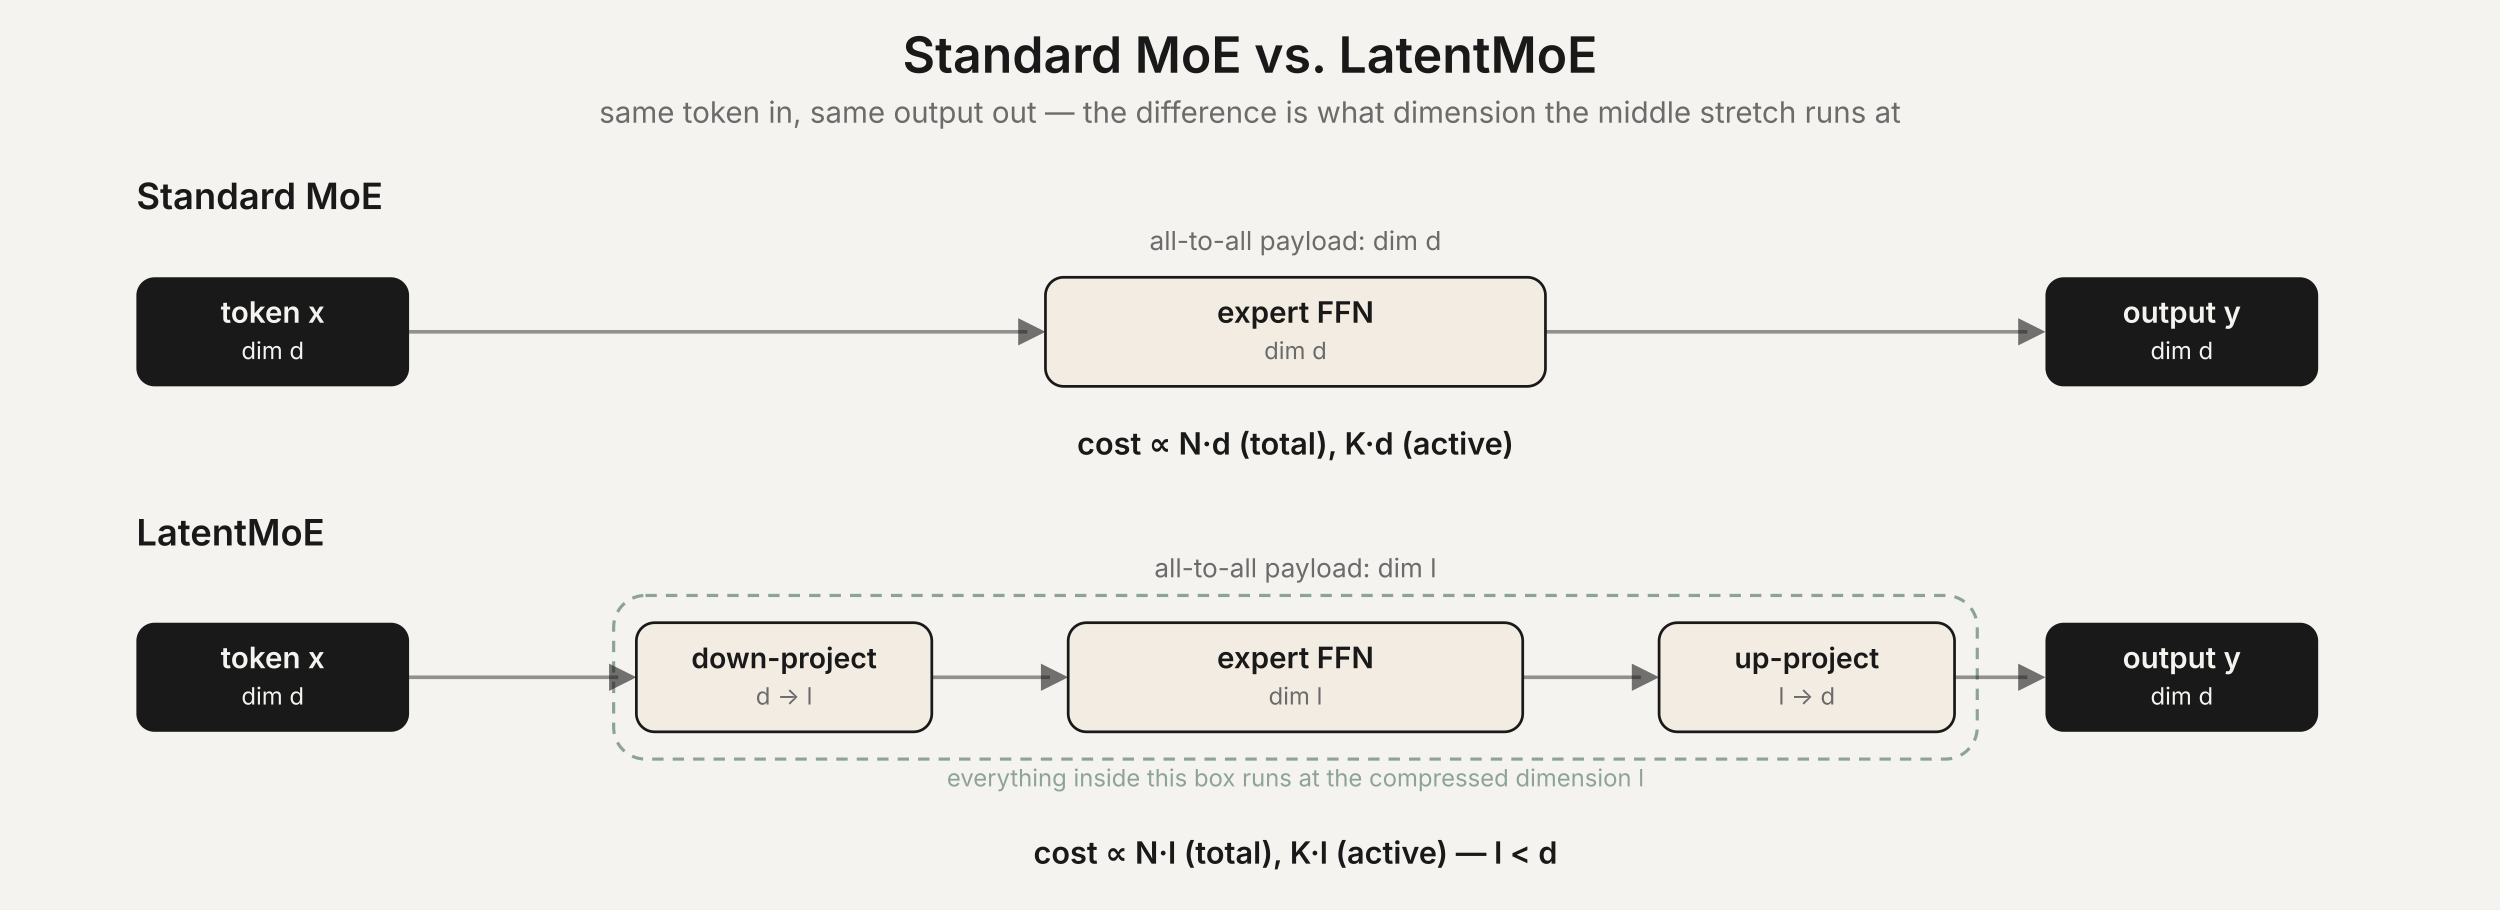
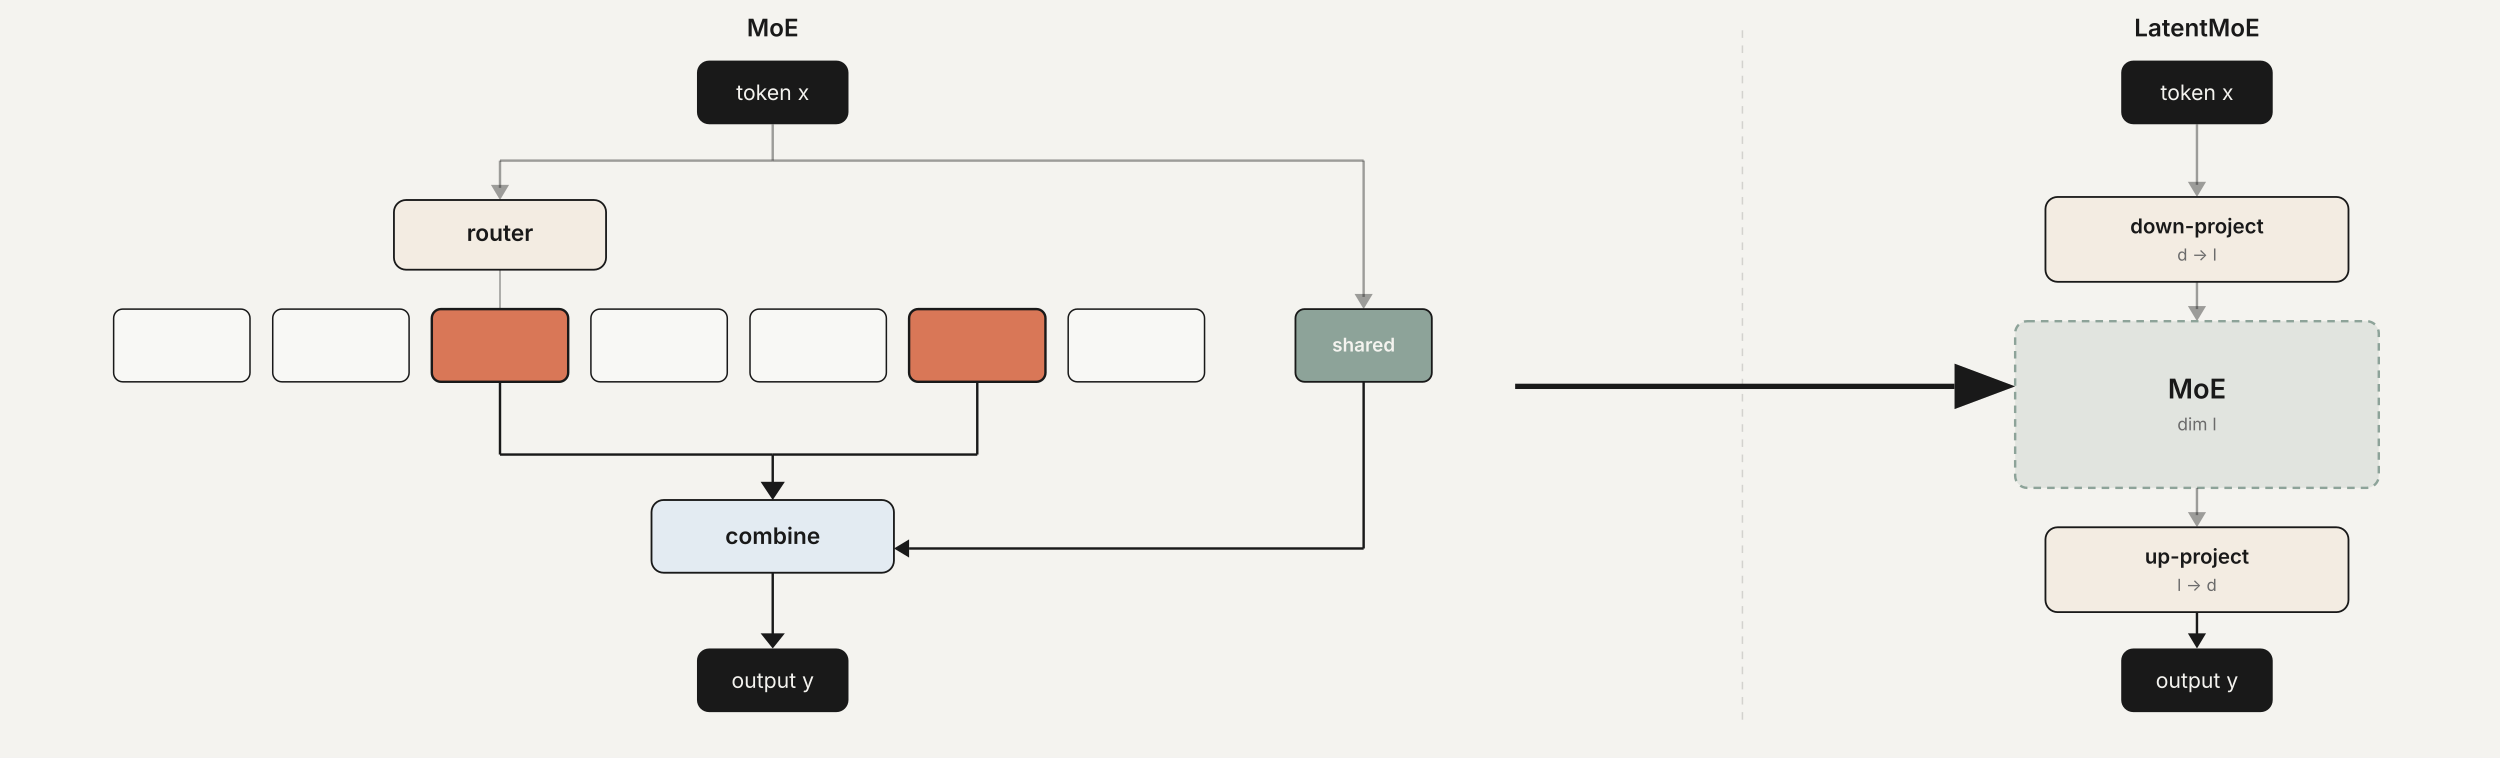
- <svg xmlns="http://www.w3.org/2000/svg" viewBox="0 0 1100 400" font-family="Inter, -apple-system, sans-serif">
-   <rect x="0" y="0" width="1100" height="400" fill="#F4F3EF" />
-   <text x="550" y="32" text-anchor="middle" font-size="22" font-weight="600" fill="#191919">Standard MoE vs. LatentMoE</text>
-   <text x="550" y="54" text-anchor="middle" font-size="13" fill="#6B6B6B">same token in, same output out — the difference is what dimension the middle stretch runs at</text>
-   <text x="60" y="92" font-size="16" font-weight="600" fill="#191919">Standard MoE</text>
-   <text x="570" y="110" text-anchor="middle" font-size="11.5" fill="#6B6B6B">all-to-all payload: dim d</text>
-   <rect x="60" y="122" width="120" height="48" rx="8" fill="#191919" />
-   <text x="120" y="142" text-anchor="middle" font-size="13" font-weight="600" fill="#F4F3EF">token x</text>
-   <text x="120" y="158" text-anchor="middle" font-size="10.5" fill="#F4F3EF">dim d</text>
-   <rect x="460" y="122" width="220" height="48" rx="8" fill="#F3ECE2" stroke="#191919" stroke-width="1.2" />
-   <text x="570" y="142" text-anchor="middle" font-size="13" font-weight="600" fill="#191919">expert FFN</text>
-   <text x="570" y="158" text-anchor="middle" font-size="10.5" fill="#6B6B6B">dim d</text>
-   <rect x="900" y="122" width="120" height="48" rx="8" fill="#191919" />
-   <text x="960" y="142" text-anchor="middle" font-size="13" font-weight="600" fill="#F4F3EF">output y</text>
-   <text x="960" y="158" text-anchor="middle" font-size="10.5" fill="#F4F3EF">dim d</text>
-   <line x1="180" y1="146" x2="452" y2="146" stroke="#191919" stroke-opacity="0.45" stroke-width="1.6" />
-   <polygon points="460,146 448,140 448,152" fill="#191919" fill-opacity="0.6" />
-   <line x1="680" y1="146" x2="892" y2="146" stroke="#191919" stroke-opacity="0.45" stroke-width="1.6" />
-   <polygon points="900,146 888,140 888,152" fill="#191919" fill-opacity="0.6" />
-   <text x="570" y="200" text-anchor="middle" font-size="13.5" font-weight="600" fill="#191919">cost ∝ N·d (total), K·d (active)</text>
-   <text x="60" y="240" font-size="16" font-weight="600" fill="#191919">LatentMoE</text>
-   <text x="570" y="254" text-anchor="middle" font-size="11.5" fill="#6B6B6B">all-to-all payload: dim l</text>
-   <rect x="270" y="262" width="600" height="72" rx="14" fill="none" stroke="#8DA399" stroke-width="1.4" stroke-dasharray="5 4" />
-   <text x="570" y="346" text-anchor="middle" font-size="10.5" fill="#8DA399">everything inside this box runs at the compressed dimension l</text>
-   <rect x="60" y="274" width="120" height="48" rx="8" fill="#191919" />
-   <text x="120" y="294" text-anchor="middle" font-size="13" font-weight="600" fill="#F4F3EF">token x</text>
-   <text x="120" y="310" text-anchor="middle" font-size="10.5" fill="#F4F3EF">dim d</text>
-   <rect x="280" y="274" width="130" height="48" rx="8" fill="#F3ECE2" stroke="#191919" stroke-width="1.2" />
-   <text x="345" y="294" text-anchor="middle" font-size="12.5" font-weight="600" fill="#191919">down-project</text>
-   <text x="345" y="310" text-anchor="middle" font-size="10.5" fill="#6B6B6B">d → l</text>
-   <rect x="470" y="274" width="200" height="48" rx="8" fill="#F3ECE2" stroke="#191919" stroke-width="1.2" />
-   <text x="570" y="294" text-anchor="middle" font-size="13" font-weight="600" fill="#191919">expert FFN</text>
-   <text x="570" y="310" text-anchor="middle" font-size="10.5" fill="#6B6B6B">dim l</text>
-   <rect x="730" y="274" width="130" height="48" rx="8" fill="#F3ECE2" stroke="#191919" stroke-width="1.2" />
-   <text x="795" y="294" text-anchor="middle" font-size="12.5" font-weight="600" fill="#191919">up-project</text>
-   <text x="795" y="310" text-anchor="middle" font-size="10.5" fill="#6B6B6B">l → d</text>
-   <rect x="900" y="274" width="120" height="48" rx="8" fill="#191919" />
-   <text x="960" y="294" text-anchor="middle" font-size="13" font-weight="600" fill="#F4F3EF">output y</text>
-   <text x="960" y="310" text-anchor="middle" font-size="10.5" fill="#F4F3EF">dim d</text>
-   <line x1="180" y1="298" x2="272" y2="298" stroke="#191919" stroke-opacity="0.45" stroke-width="1.6" />
-   <polygon points="280,298 268,292 268,304" fill="#191919" fill-opacity="0.6" />
-   <line x1="410" y1="298" x2="462" y2="298" stroke="#191919" stroke-opacity="0.45" stroke-width="1.6" />
-   <polygon points="470,298 458,292 458,304" fill="#191919" fill-opacity="0.6" />
-   <line x1="670" y1="298" x2="722" y2="298" stroke="#191919" stroke-opacity="0.45" stroke-width="1.6" />
-   <polygon points="730,298 718,292 718,304" fill="#191919" fill-opacity="0.6" />
-   <line x1="860" y1="298" x2="892" y2="298" stroke="#191919" stroke-opacity="0.45" stroke-width="1.6" />
-   <polygon points="900,298 888,292 888,304" fill="#191919" fill-opacity="0.6" />
-   <text x="570" y="380" text-anchor="middle" font-size="13.5" font-weight="600" fill="#191919">cost ∝ N·l (total), K·l (active) — l &lt; d</text>
+ <svg xmlns="http://www.w3.org/2000/svg" viewBox="0 0 1650 500" font-family="Inter, -apple-system, sans-serif">
+   <rect x="0" y="0" width="1650" height="500" fill="#F4F3EF" />
+   <line x1="1150" y1="20" x2="1150" y2="480" stroke="#191919" stroke-opacity="0.15" stroke-dasharray="5 5" />
+   <line x1="1000" y1="255" x2="1290" y2="255" stroke="#191919" stroke-width="3.5" />
+   <polygon points="1330,255 1290,240 1290,270" fill="#191919" />
+   <text x="510" y="24" text-anchor="middle" font-size="16" font-weight="600" fill="#191919">MoE</text>
+   <rect x="460" y="40" width="100" height="42" rx="8" fill="#191919" />
+   <text x="510" y="66" text-anchor="middle" font-size="14" fill="#F4F3EF">token x</text>
+   <line x1="510" y1="82" x2="510" y2="106" stroke="#191919" stroke-opacity="0.4" stroke-width="1.6" />
+   <line x1="510" y1="106" x2="330" y2="106" stroke="#191919" stroke-opacity="0.4" stroke-width="1.6" />
+   <line x1="330" y1="106" x2="330" y2="124" stroke="#191919" stroke-opacity="0.4" stroke-width="1.6" />
+   <polygon points="330,132 324,122 336,122" fill="#191919" fill-opacity="0.4" />
+   <line x1="510" y1="106" x2="900" y2="106" stroke="#191919" stroke-opacity="0.4" stroke-width="1.6" />
+   <line x1="900" y1="106" x2="900" y2="196" stroke="#191919" stroke-opacity="0.4" stroke-width="1.6" />
+   <polygon points="900,204 894,194 906,194" fill="#191919" fill-opacity="0.4" />
+   <rect x="260" y="132" width="140" height="46" rx="8" fill="#F3ECE2" stroke="#191919" stroke-width="1.2" />
+   <text x="330" y="159" text-anchor="middle" font-size="15" font-weight="600" fill="#191919">router</text>
+   <line x1="330" y1="178" x2="330" y2="204" stroke="#191919" stroke-opacity="0.35" stroke-width="1.2" />
+   <g stroke="#191919" stroke-width="1" fill="#FFFFFF" fill-opacity="0.4">
+     <rect x="75" y="204" width="90" height="48" rx="6" />
+     <rect x="180" y="204" width="90" height="48" rx="6" />
+     <rect x="390" y="204" width="90" height="48" rx="6" />
+     <rect x="495" y="204" width="90" height="48" rx="6" />
+     <rect x="705" y="204" width="90" height="48" rx="6" />
+   </g>
+   <rect x="285" y="204" width="90" height="48" rx="6" fill="#D97757" stroke="#191919" stroke-width="1.6" />
+   <rect x="600" y="204" width="90" height="48" rx="6" fill="#D97757" stroke="#191919" stroke-width="1.6" />
+   <rect x="855" y="204" width="90" height="48" rx="6" fill="#8DA399" stroke="#191919" stroke-width="1.2" />
+   <text x="900" y="232" text-anchor="middle" font-size="12.5" font-weight="600" fill="#F4F3EF">shared</text>
+   <line x1="330" y1="252" x2="330" y2="300" stroke="#191919" stroke-width="1.6" />
+   <line x1="330" y1="300" x2="510" y2="300" stroke="#191919" stroke-width="1.6" />
+   <line x1="645" y1="252" x2="645" y2="300" stroke="#191919" stroke-width="1.6" />
+   <line x1="645" y1="300" x2="510" y2="300" stroke="#191919" stroke-width="1.6" />
+   <line x1="510" y1="300" x2="510" y2="322" stroke="#191919" stroke-width="1.6" />
+   <polygon points="510,330 502,318 518,318" fill="#191919" />
+   <line x1="900" y1="252" x2="900" y2="362" stroke="#191919" stroke-width="1.6" />
+   <line x1="900" y1="362" x2="600" y2="362" stroke="#191919" stroke-width="1.6" />
+   <polygon points="590,362 600,356 600,368" fill="#191919" />
+   <rect x="430" y="330" width="160" height="48" rx="8" fill="#E3EBF2" stroke="#191919" stroke-width="1.2" />
+   <text x="510" y="359" text-anchor="middle" font-size="15" font-weight="600" fill="#191919">combine</text>
+   <line x1="510" y1="378" x2="510" y2="420" stroke="#191919" stroke-width="1.6" />
+   <polygon points="510,428 502,418 518,418" fill="#191919" />
+   <rect x="460" y="428" width="100" height="42" rx="8" fill="#191919" />
+   <text x="510" y="454" text-anchor="middle" font-size="14" fill="#F4F3EF">output y</text>
+   <text x="1450" y="24" text-anchor="middle" font-size="16" font-weight="600" fill="#191919">LatentMoE</text>
+   <rect x="1400" y="40" width="100" height="42" rx="8" fill="#191919" />
+   <text x="1450" y="66" text-anchor="middle" font-size="14" fill="#F4F3EF">token x</text>
+   <line x1="1450" y1="82" x2="1450" y2="122" stroke="#191919" stroke-opacity="0.4" stroke-width="1.6" />
+   <polygon points="1450,130 1444,120 1456,120" fill="#191919" fill-opacity="0.4" />
+   <rect x="1350" y="130" width="200" height="56" rx="8" fill="#F3ECE2" stroke="#191919" stroke-width="1.2" />
+   <text x="1450" y="154" text-anchor="middle" font-size="13.5" font-weight="600" fill="#191919">down-project</text>
+   <text x="1450" y="172" text-anchor="middle" font-size="11" fill="#6B6B6B">d → l</text>
+   <line x1="1450" y1="186" x2="1450" y2="204" stroke="#191919" stroke-opacity="0.4" stroke-width="1.6" />
+   <polygon points="1450,212 1444,202 1456,202" fill="#191919" fill-opacity="0.4" />
+   <rect x="1330" y="212" width="240" height="110" rx="8" fill="#8DA399" fill-opacity="0.18" stroke="#8DA399" stroke-width="1.6" stroke-dasharray="5 4" />
+   <text x="1450" y="263" text-anchor="middle" font-size="18" font-weight="600" fill="#191919">MoE</text>
+   <text x="1450" y="284" text-anchor="middle" font-size="11.5" fill="#6B6B6B">dim l</text>
+   <line x1="1450" y1="322" x2="1450" y2="340" stroke="#191919" stroke-opacity="0.4" stroke-width="1.6" />
+   <polygon points="1450,348 1444,338 1456,338" fill="#191919" fill-opacity="0.4" />
+   <rect x="1350" y="348" width="200" height="56" rx="8" fill="#F3ECE2" stroke="#191919" stroke-width="1.2" />
+   <text x="1450" y="372" text-anchor="middle" font-size="13.5" font-weight="600" fill="#191919">up-project</text>
+   <text x="1450" y="390" text-anchor="middle" font-size="11" fill="#6B6B6B">l → d</text>
+   <line x1="1450" y1="404" x2="1450" y2="420" stroke="#191919" stroke-width="1.6" />
+   <polygon points="1450,428 1444,418 1456,418" fill="#191919" />
+   <rect x="1400" y="428" width="100" height="42" rx="8" fill="#191919" />
+   <text x="1450" y="454" text-anchor="middle" font-size="14" fill="#F4F3EF">output y</text>
</svg>
